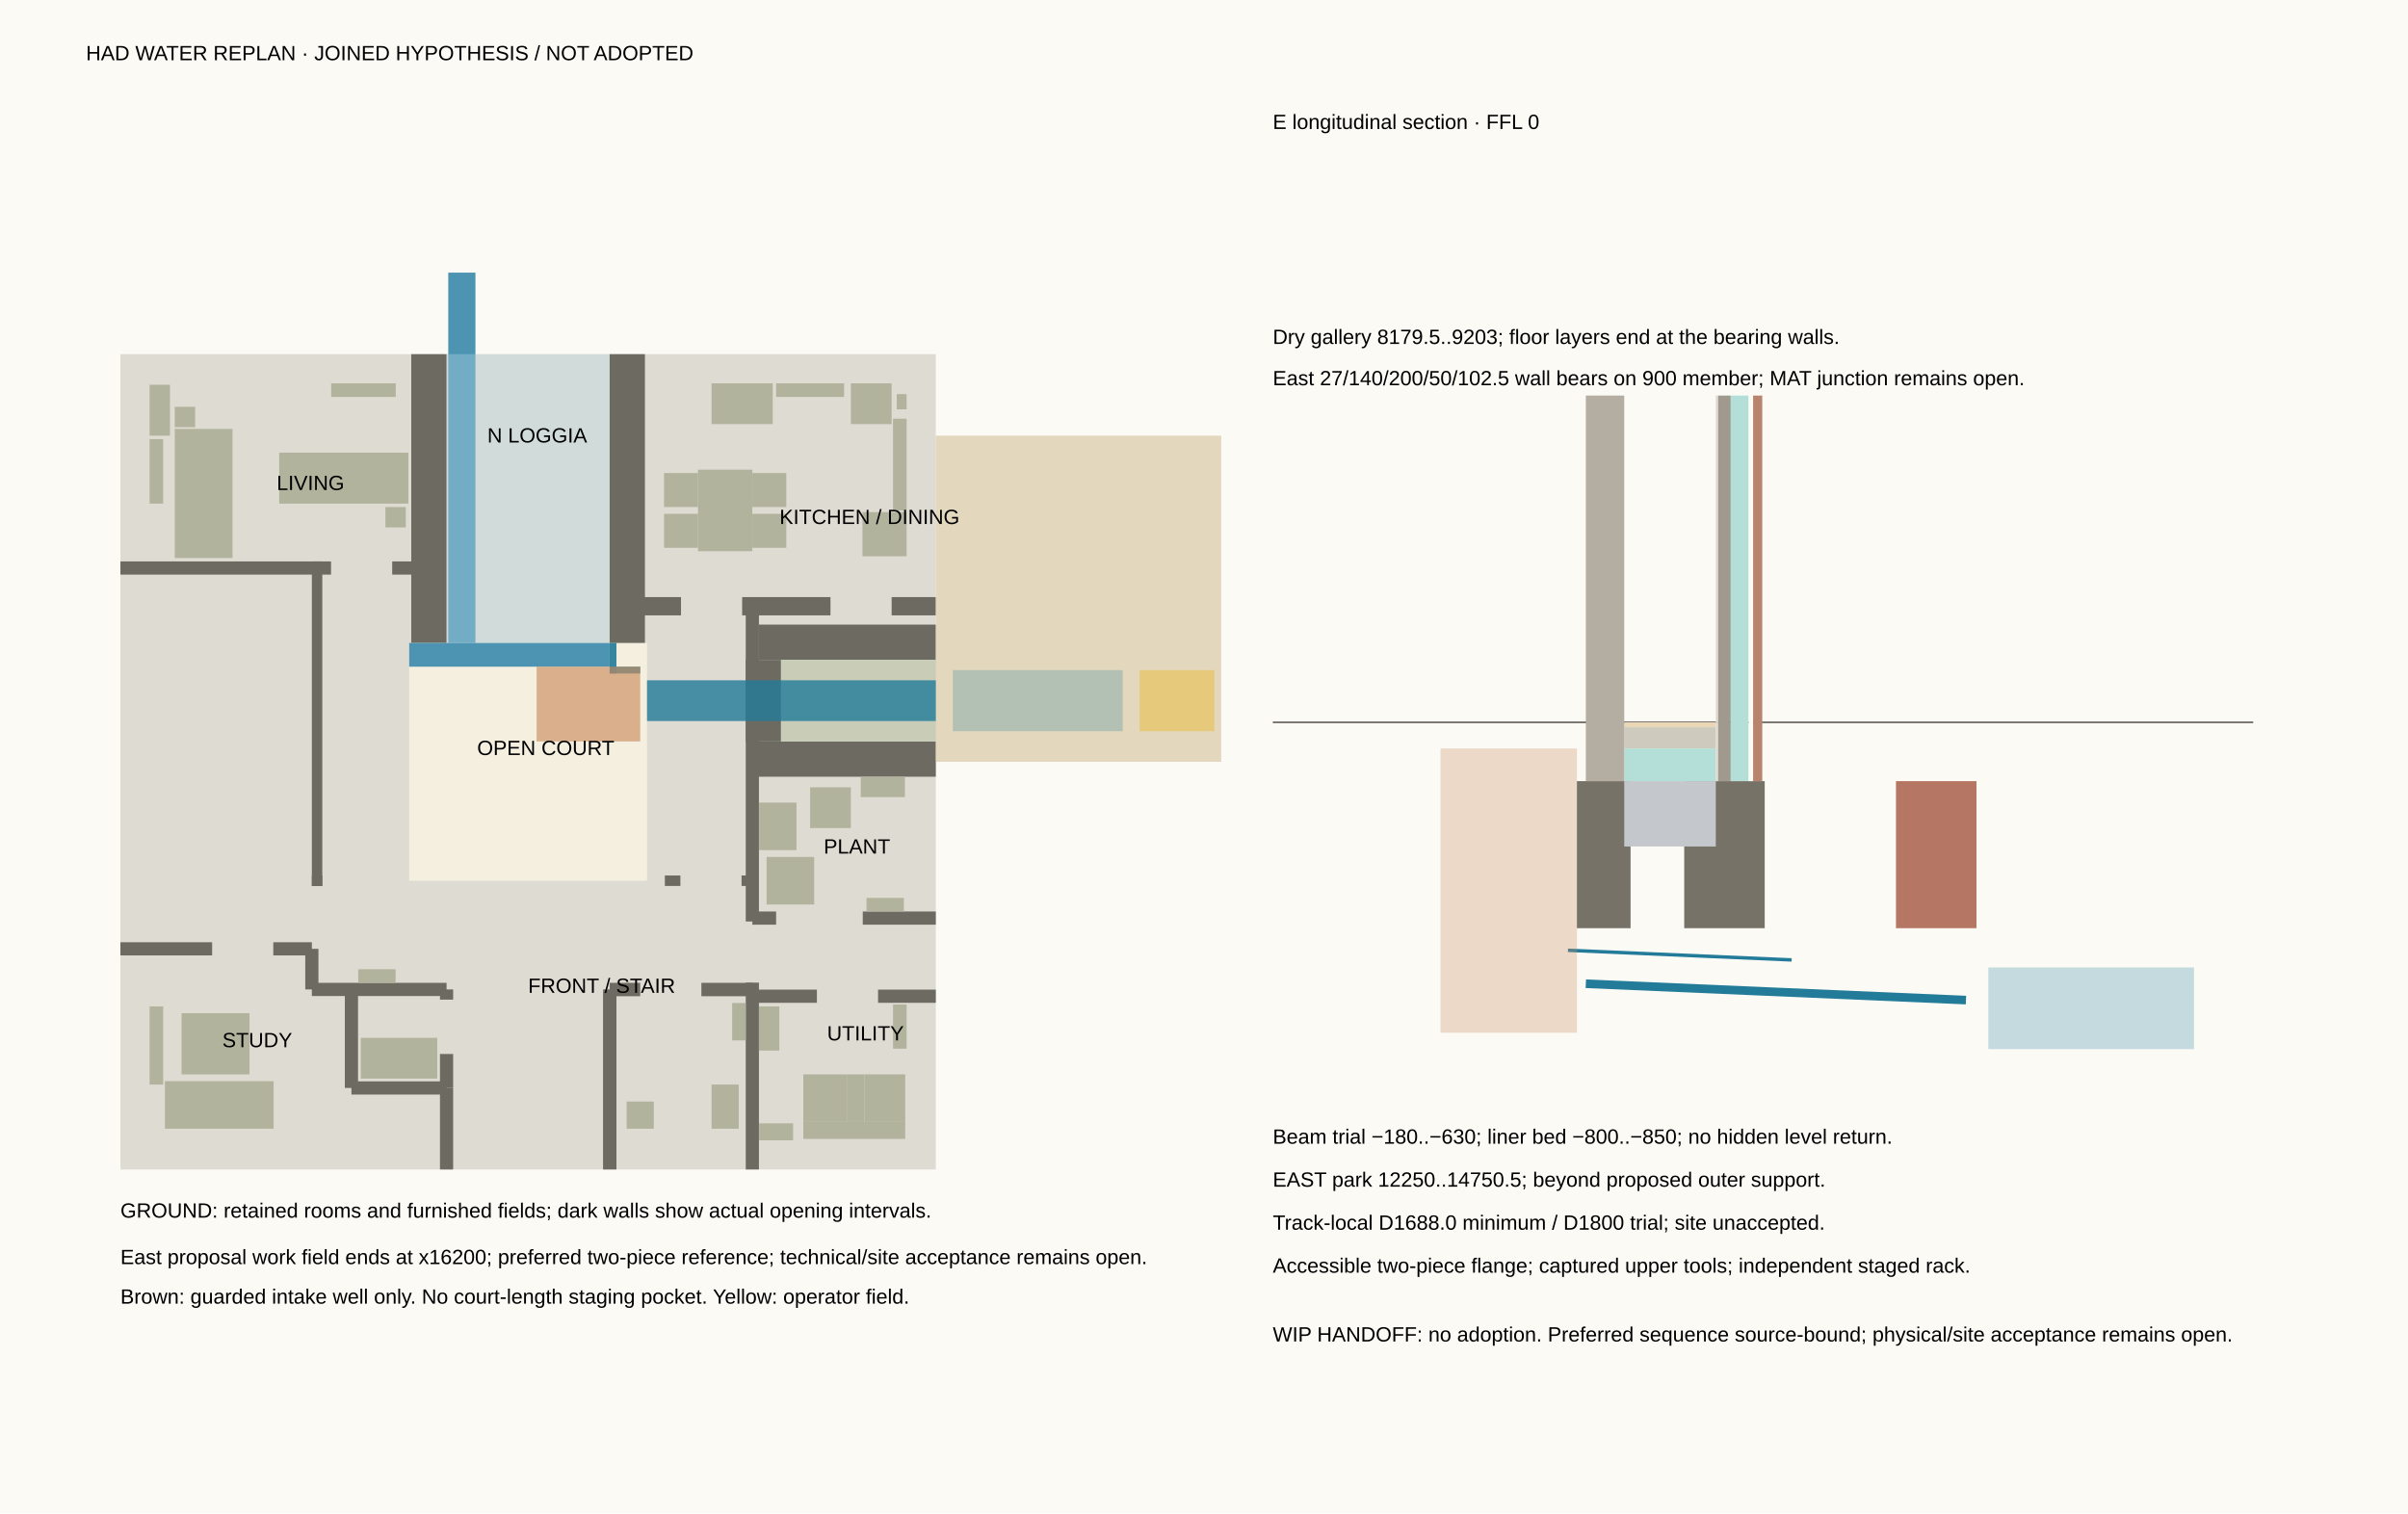
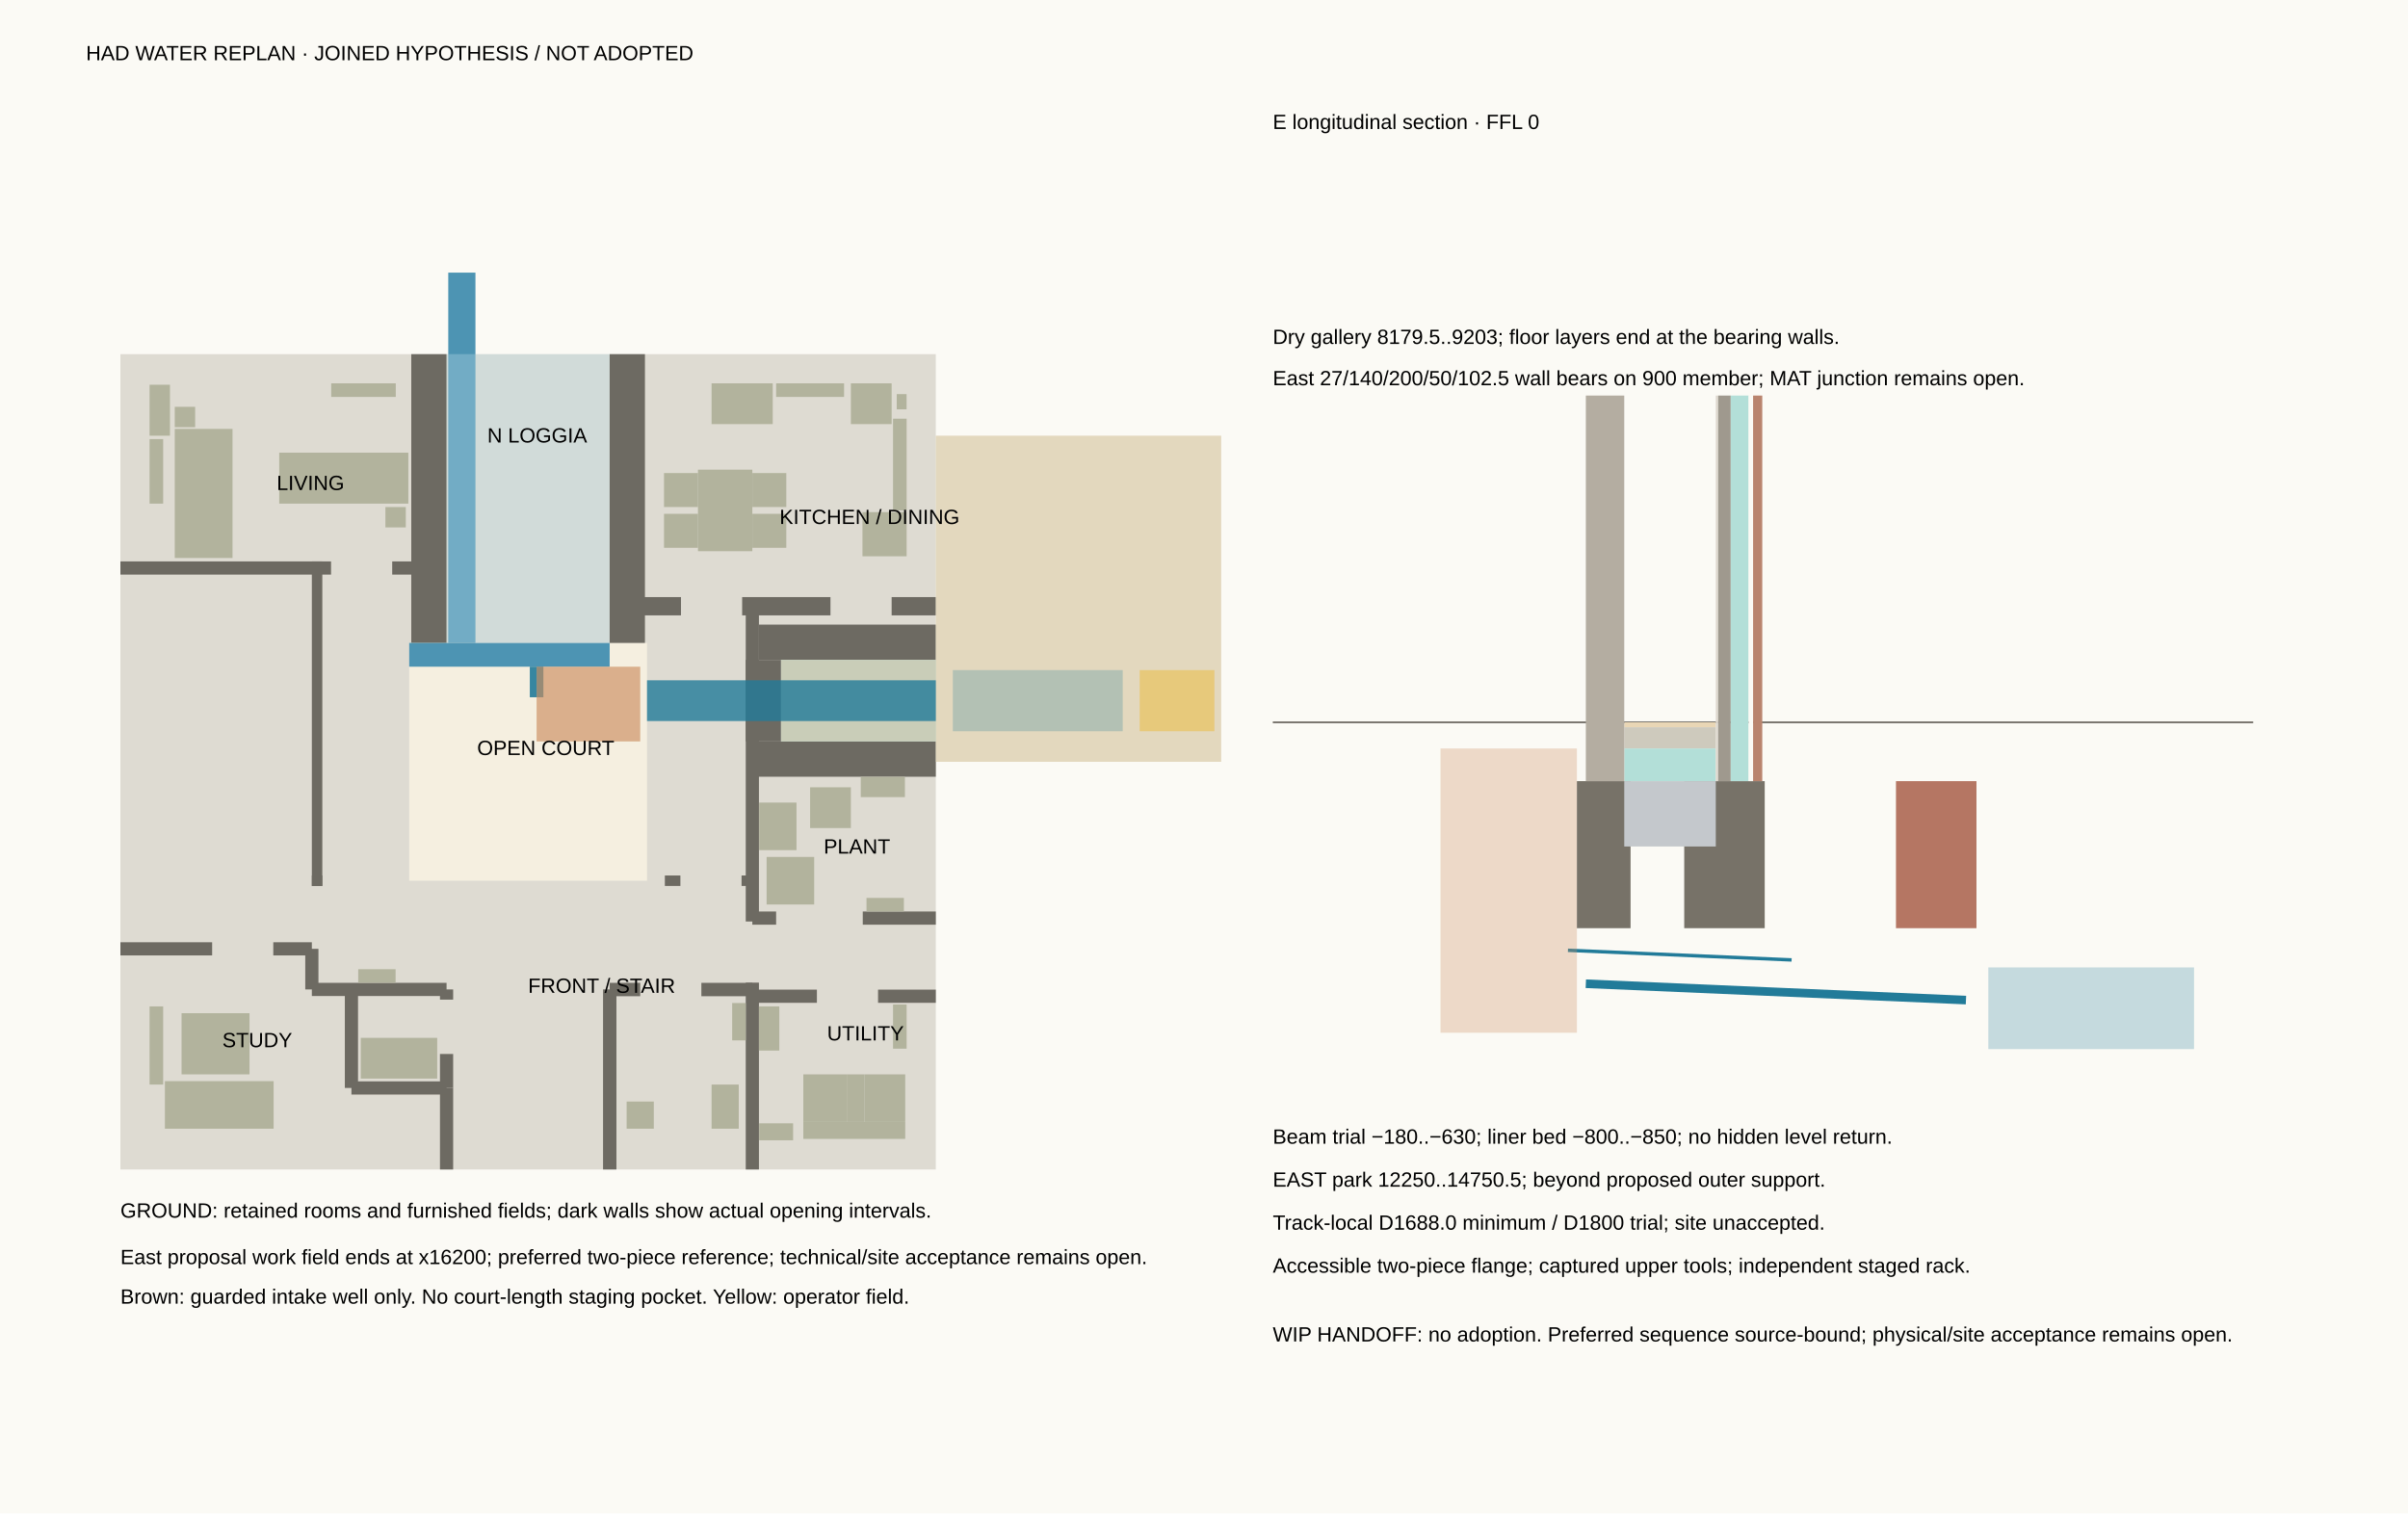
<svg xmlns="http://www.w3.org/2000/svg" width="1400" height="880" viewBox="0 0 1400 880">
  <rect width="1400" height="880" fill="#fbfaf5" />
  <text x="50" y="35" font-size="12" font-family="Arial">HAD WATER REPLAN · JOINED HYPOTHESIS / NOT ADOPTED</text>
  <rect x="70" y="205.926" width="474.074" height="474.074" fill="#dedbd2" opacity="1" />
  <rect x="237.901" y="373.827" width="138.272" height="138.272" fill="#f5efe0" opacity="1" />
  <rect x="255.798" y="632.593" width="7.664" height="47.407" fill="#6d6a62" opacity="1" />
  <rect x="255.798" y="612.84" width="7.664" height="19.753" fill="#6d6a62" opacity="1" />
  <rect x="255.798" y="575.309" width="7.664" height="5.926" fill="#6d6a62" opacity="1" />
  <rect x="200.489" y="575.309" width="7.664" height="57.284" fill="#6d6a62" opacity="1" />
  <rect x="204.321" y="628.76" width="55.309" height="7.664" fill="#6d6a62" opacity="1" />
  <rect x="181.309" y="571.477" width="78.321" height="7.664" fill="#6d6a62" opacity="1" />
  <rect x="177.477" y="551.704" width="7.664" height="23.605" fill="#6d6a62" opacity="1" />
  <rect x="70" y="547.872" width="53.333" height="7.664" fill="#6d6a62" opacity="1" />
  <rect x="158.889" y="547.872" width="22.42" height="7.664" fill="#6d6a62" opacity="1" />
  <rect x="350.612" y="575.309" width="7.783" height="104.691" fill="#6d6a62" opacity="1" />
  <rect x="354.444" y="571.477" width="17.778" height="7.783" fill="#6d6a62" opacity="1" />
  <rect x="407.778" y="571.477" width="29.63" height="7.783" fill="#6d6a62" opacity="1" />
  <rect x="433.575" y="571.358" width="7.664" height="108.642" fill="#6d6a62" opacity="1" />
  <rect x="433.575" y="352.494" width="7.664" height="183.309" fill="#6d6a62" opacity="1" />
  <rect x="437.407" y="575.427" width="37.531" height="7.664" fill="#6d6a62" opacity="1" />
  <rect x="510.494" y="575.427" width="33.58" height="7.664" fill="#6d6a62" opacity="1" />
  <rect x="437.407" y="529.995" width="13.827" height="7.664" fill="#6d6a62" opacity="1" />
  <rect x="501.605" y="529.995" width="42.469" height="7.664" fill="#6d6a62" opacity="1" />
  <rect x="437.407" y="431.111" width="106.667" height="20.523" fill="#6d6a62" opacity="1" />
  <rect x="70" y="326.44" width="122.469" height="7.664" fill="#6d6a62" opacity="1" />
  <rect x="228.025" y="326.44" width="14.914" height="7.664" fill="#6d6a62" opacity="1" />
  <rect x="368.37" y="347.18" width="27.556" height="10.627" fill="#6d6a62" opacity="1" />
  <rect x="431.481" y="347.18" width="51.358" height="10.627" fill="#6d6a62" opacity="1" />
  <rect x="518.395" y="347.18" width="25.679" height="10.627" fill="#6d6a62" opacity="1" />
  <rect x="239.106" y="205.926" width="20.523" height="167.901" fill="#6d6a62" opacity="1" />
  <rect x="354.444" y="205.926" width="20.523" height="167.901" fill="#6d6a62" opacity="1" />
  <rect x="181.309" y="326.44" width="6.084" height="188.701" fill="#6d6a62" opacity="1" />
  <rect x="181.309" y="509.057" width="6.084" height="6.084" fill="#6d6a62" opacity="1" />
  <rect x="386.543" y="509.057" width="9.037" height="6.084" fill="#6d6a62" opacity="1" />
  <rect x="431.136" y="509.057" width="9.037" height="6.084" fill="#6d6a62" opacity="1" />
  <rect x="441.24" y="363.18" width="102.835" height="20.523" fill="#6d6a62" opacity="1" />
  <rect x="433.575" y="383.704" width="20.523" height="47.407" fill="#6d6a62" opacity="1" />
  <rect x="237.901" y="373.827" width="116.543" height="13.827" fill="#4d94b3" opacity="1" />
  <rect x="260.617" y="158.519" width="15.802" height="215.309" fill="#4d94b3" opacity="1" />
  <rect x="259.63" y="205.926" width="94.815" height="167.901" fill="#b8dbe5" opacity="0.35" />
  <rect x="454.099" y="383.704" width="89.975" height="47.407" fill="#a6d8e0" opacity="1" />
  <rect x="454.099" y="383.704" width="89.975" height="47.407" fill="#d9c9a7" opacity="0.7" />
  <rect x="544.074" y="253.333" width="165.926" height="189.63" fill="#d9c9a7" opacity="0.7" />
  <rect x="376.173" y="395.556" width="167.901" height="23.704" fill="#227b99" opacity="0.8" />
-   <rect x="354.444" y="373.827" width="3.951" height="17.778" fill="#227b99" opacity="0.9" />
-   <rect x="354.444" y="387.654" width="17.778" height="3.951" fill="#227b99" opacity="0.9" />
+   <rect x="308.025" y="387.654" width="3.951" height="17.778" fill="#227b99" opacity="0.9" />
+   <rect x="311.975" y="387.654" width="3.951" height="17.778" fill="#227b99" opacity="0.9" />
  <rect x="311.975" y="387.654" width="60.247" height="43.457" fill="#cb8e5f" opacity="0.65" />
  <rect x="553.951" y="389.63" width="98.785" height="35.556" fill="#227b99" opacity="0.25" />
  <rect x="662.593" y="389.63" width="43.457" height="35.556" fill="#e8c56a" opacity="0.8" />
  <rect x="95.877" y="628.642" width="63.21" height="27.654" fill="#b2b39d" opacity="1" />
  <rect x="105.556" y="589.136" width="39.506" height="35.556" fill="#b2b39d" opacity="1" />
  <rect x="209.753" y="603.457" width="44.444" height="23.704" fill="#b2b39d" opacity="1" />
  <rect x="413.704" y="630.617" width="15.802" height="25.679" fill="#b2b39d" opacity="1" />
  <rect x="364.321" y="640.494" width="15.802" height="15.802" fill="#b2b39d" opacity="1" />
  <rect x="445.704" y="498.272" width="27.654" height="27.654" fill="#b2b39d" opacity="1" />
  <rect x="441.358" y="466.667" width="21.728" height="27.654" fill="#b2b39d" opacity="1" />
  <rect x="86.968" y="223.704" width="11.852" height="29.63" fill="#b2b39d" opacity="1" />
  <rect x="101.605" y="249.383" width="33.58" height="75.062" fill="#b2b39d" opacity="1" />
  <rect x="101.605" y="236.543" width="11.852" height="11.852" fill="#b2b39d" opacity="1" />
  <rect x="162.346" y="263.21" width="75.062" height="29.63" fill="#b2b39d" opacity="1" />
  <rect x="224.074" y="294.815" width="11.852" height="11.852" fill="#b2b39d" opacity="1" />
  <rect x="405.802" y="273.086" width="31.605" height="47.407" fill="#b2b39d" opacity="1" />
  <rect x="386.049" y="298.765" width="19.753" height="19.753" fill="#b2b39d" opacity="1" />
  <rect x="386.049" y="275.062" width="19.753" height="19.753" fill="#b2b39d" opacity="1" />
  <rect x="437.407" y="298.765" width="19.753" height="19.753" fill="#b2b39d" opacity="1" />
  <rect x="437.407" y="275.062" width="19.753" height="19.753" fill="#b2b39d" opacity="1" />
  <rect x="413.704" y="222.894" width="35.556" height="23.704" fill="#b2b39d" opacity="1" />
  <rect x="494.691" y="222.894" width="23.704" height="23.704" fill="#b2b39d" opacity="1" />
  <rect x="501.427" y="297.778" width="25.679" height="25.679" fill="#b2b39d" opacity="1" />
  <rect x="521.358" y="229.156" width="5.728" height="8.849" fill="#b2b39d" opacity="1" />
  <rect x="86.968" y="585.185" width="7.901" height="45.432" fill="#b2b39d" opacity="1" />
  <rect x="86.968" y="255.309" width="7.901" height="37.531" fill="#b2b39d" opacity="1" />
  <rect x="192.568" y="222.894" width="37.531" height="7.901" fill="#b2b39d" opacity="1" />
  <rect x="519.205" y="243.457" width="7.901" height="53.333" fill="#b2b39d" opacity="1" />
  <rect x="519.205" y="584.079" width="7.901" height="25.679" fill="#b2b39d" opacity="1" />
  <rect x="503.778" y="522.094" width="21.728" height="7.901" fill="#b2b39d" opacity="1" />
  <rect x="208.272" y="563.556" width="21.728" height="7.901" fill="#b2b39d" opacity="1" />
  <rect x="425.674" y="583.21" width="7.901" height="21.728" fill="#b2b39d" opacity="1" />
  <rect x="470.988" y="457.778" width="23.704" height="23.704" fill="#b2b39d" opacity="1" />
  <rect x="500.44" y="451.635" width="25.679" height="11.852" fill="#b2b39d" opacity="1" />
  <rect x="467.037" y="624.691" width="25.679" height="27.654" fill="#b2b39d" opacity="1" />
  <rect x="502.593" y="624.691" width="23.704" height="27.654" fill="#b2b39d" opacity="1" />
  <rect x="467.037" y="652.346" width="59.259" height="9.877" fill="#b2b39d" opacity="1" />
  <rect x="492.716" y="624.691" width="9.877" height="27.654" fill="#b2b39d" opacity="1" />
  <rect x="441.24" y="585.185" width="11.852" height="25.679" fill="#b2b39d" opacity="1" />
  <rect x="441.358" y="653.156" width="19.753" height="9.877" fill="#b2b39d" opacity="1" />
  <rect x="451.235" y="222.894" width="39.506" height="7.901" fill="#b2b39d" opacity="1" />
  <text x="129.259" y="608.889" font-size="12" font-family="Arial">STUDY</text>
  <text x="307.037" y="577.284" font-size="12" font-family="Arial">FRONT / STAIR</text>
  <text x="480.864" y="604.938" font-size="12" font-family="Arial">UTILITY</text>
  <text x="478.889" y="496.296" font-size="12" font-family="Arial">PLANT</text>
  <text x="160.864" y="284.938" font-size="12" font-family="Arial">LIVING</text>
  <text x="453.21" y="304.691" font-size="12" font-family="Arial">KITCHEN / DINING</text>
  <text x="277.407" y="439.012" font-size="12" font-family="Arial">OPEN COURT</text>
  <text x="283.333" y="257.284" font-size="12" font-family="Arial">N LOGGIA</text>
  <text x="70" y="708" font-size="12" font-family="Arial">GROUND: retained rooms and furnished fields; dark walls show actual opening intervals.</text>
  <text x="70" y="735" font-size="12" font-family="Arial">East proposal work field ends at x16200; preferred two-piece reference; technical/site acceptance remains open.</text>
  <text x="70" y="758" font-size="12" font-family="Arial">Brown: guarded intake well only. No court-length staging pocket. Yellow: operator field.</text>
  <text x="740" y="75" font-size="12" font-family="Arial">E longitudinal section · FFL 0</text>
  <line x1="740" y1="420" x2="1310" y2="420" stroke="#6d6a62" />
  <rect x="916.8" y="454.2" width="31.2" height="85.5" fill="#777268" />
  <rect x="979.2" y="454.2" width="46.8" height="85.5" fill="#777268" />
  <rect x="944.334" y="420" width="53.222" height="2.85" fill="#e9d6b5" />
  <rect x="944.334" y="422.85" width="53.222" height="12.35" fill="#cecabd" />
  <rect x="944.334" y="435.2" width="53.222" height="19" fill="#b3dfd8" />
  <rect x="944.334" y="454.2" width="53.222" height="38" fill="#c4c8cc" />
  <rect x="922" y="230" width="22.334" height="224.2" fill="#b4ada1" />
  <rect x="997.556" y="230" width="1.404" height="224.2" fill="#ded8ce" />
  <rect x="998.96" y="230" width="7.28" height="224.2" fill="#9f998e" />
  <rect x="1006.24" y="230" width="10.4" height="224.2" fill="#b3dfd8" />
  <rect x="1016.64" y="230" width="2.6" height="224.2" fill="#fbfaf5" />
  <rect x="1019.24" y="230" width="5.33" height="224.2" fill="#b9846e" />
  <text x="740" y="200" font-size="12" font-family="Arial">Dry gallery 8179.5..9203; floor layers end at the bearing walls.</text>
  <text x="740" y="224" font-size="12" font-family="Arial">East 27/140/200/50/102.5 wall bears on 900 member; MAT junction remains open.</text>
  <rect x="1102.31" y="454.2" width="46.8" height="85.5" fill="#b57663" />
  <path d="M922,572 L1143,581.5" stroke="#227b99" stroke-width="5" fill="none" />
  <path d="M911.6,552.553 L1041.626,558.142" stroke="#227b99" stroke-width="2" fill="none" />
  <rect x="837.5" y="435.2" width="79.3" height="165.3" fill="#cb8e5f" opacity=".3" />
  <rect x="1156" y="562.5" width="119.6" height="47.5" fill="#227b99" opacity=".25" />
  <text x="740" y="665" font-size="12" font-family="Arial">Beam trial −180..−630; liner bed −800..−850; no hidden level return.</text>
  <text x="740" y="690" font-size="12" font-family="Arial">EAST park 12250..14750.5; beyond proposed outer support.</text>
  <text x="740" y="715" font-size="12" font-family="Arial">Track-local D1688.0 minimum / D1800 trial; site unaccepted.</text>
  <text x="740" y="740" font-size="12" font-family="Arial">Accessible two-piece flange; captured upper tools; independent staged rack.</text>
  <text x="740" y="780" font-size="12" font-family="Arial">WIP HANDOFF: no adoption. Preferred sequence source-bound; physical/site acceptance remains open.</text>
</svg>
